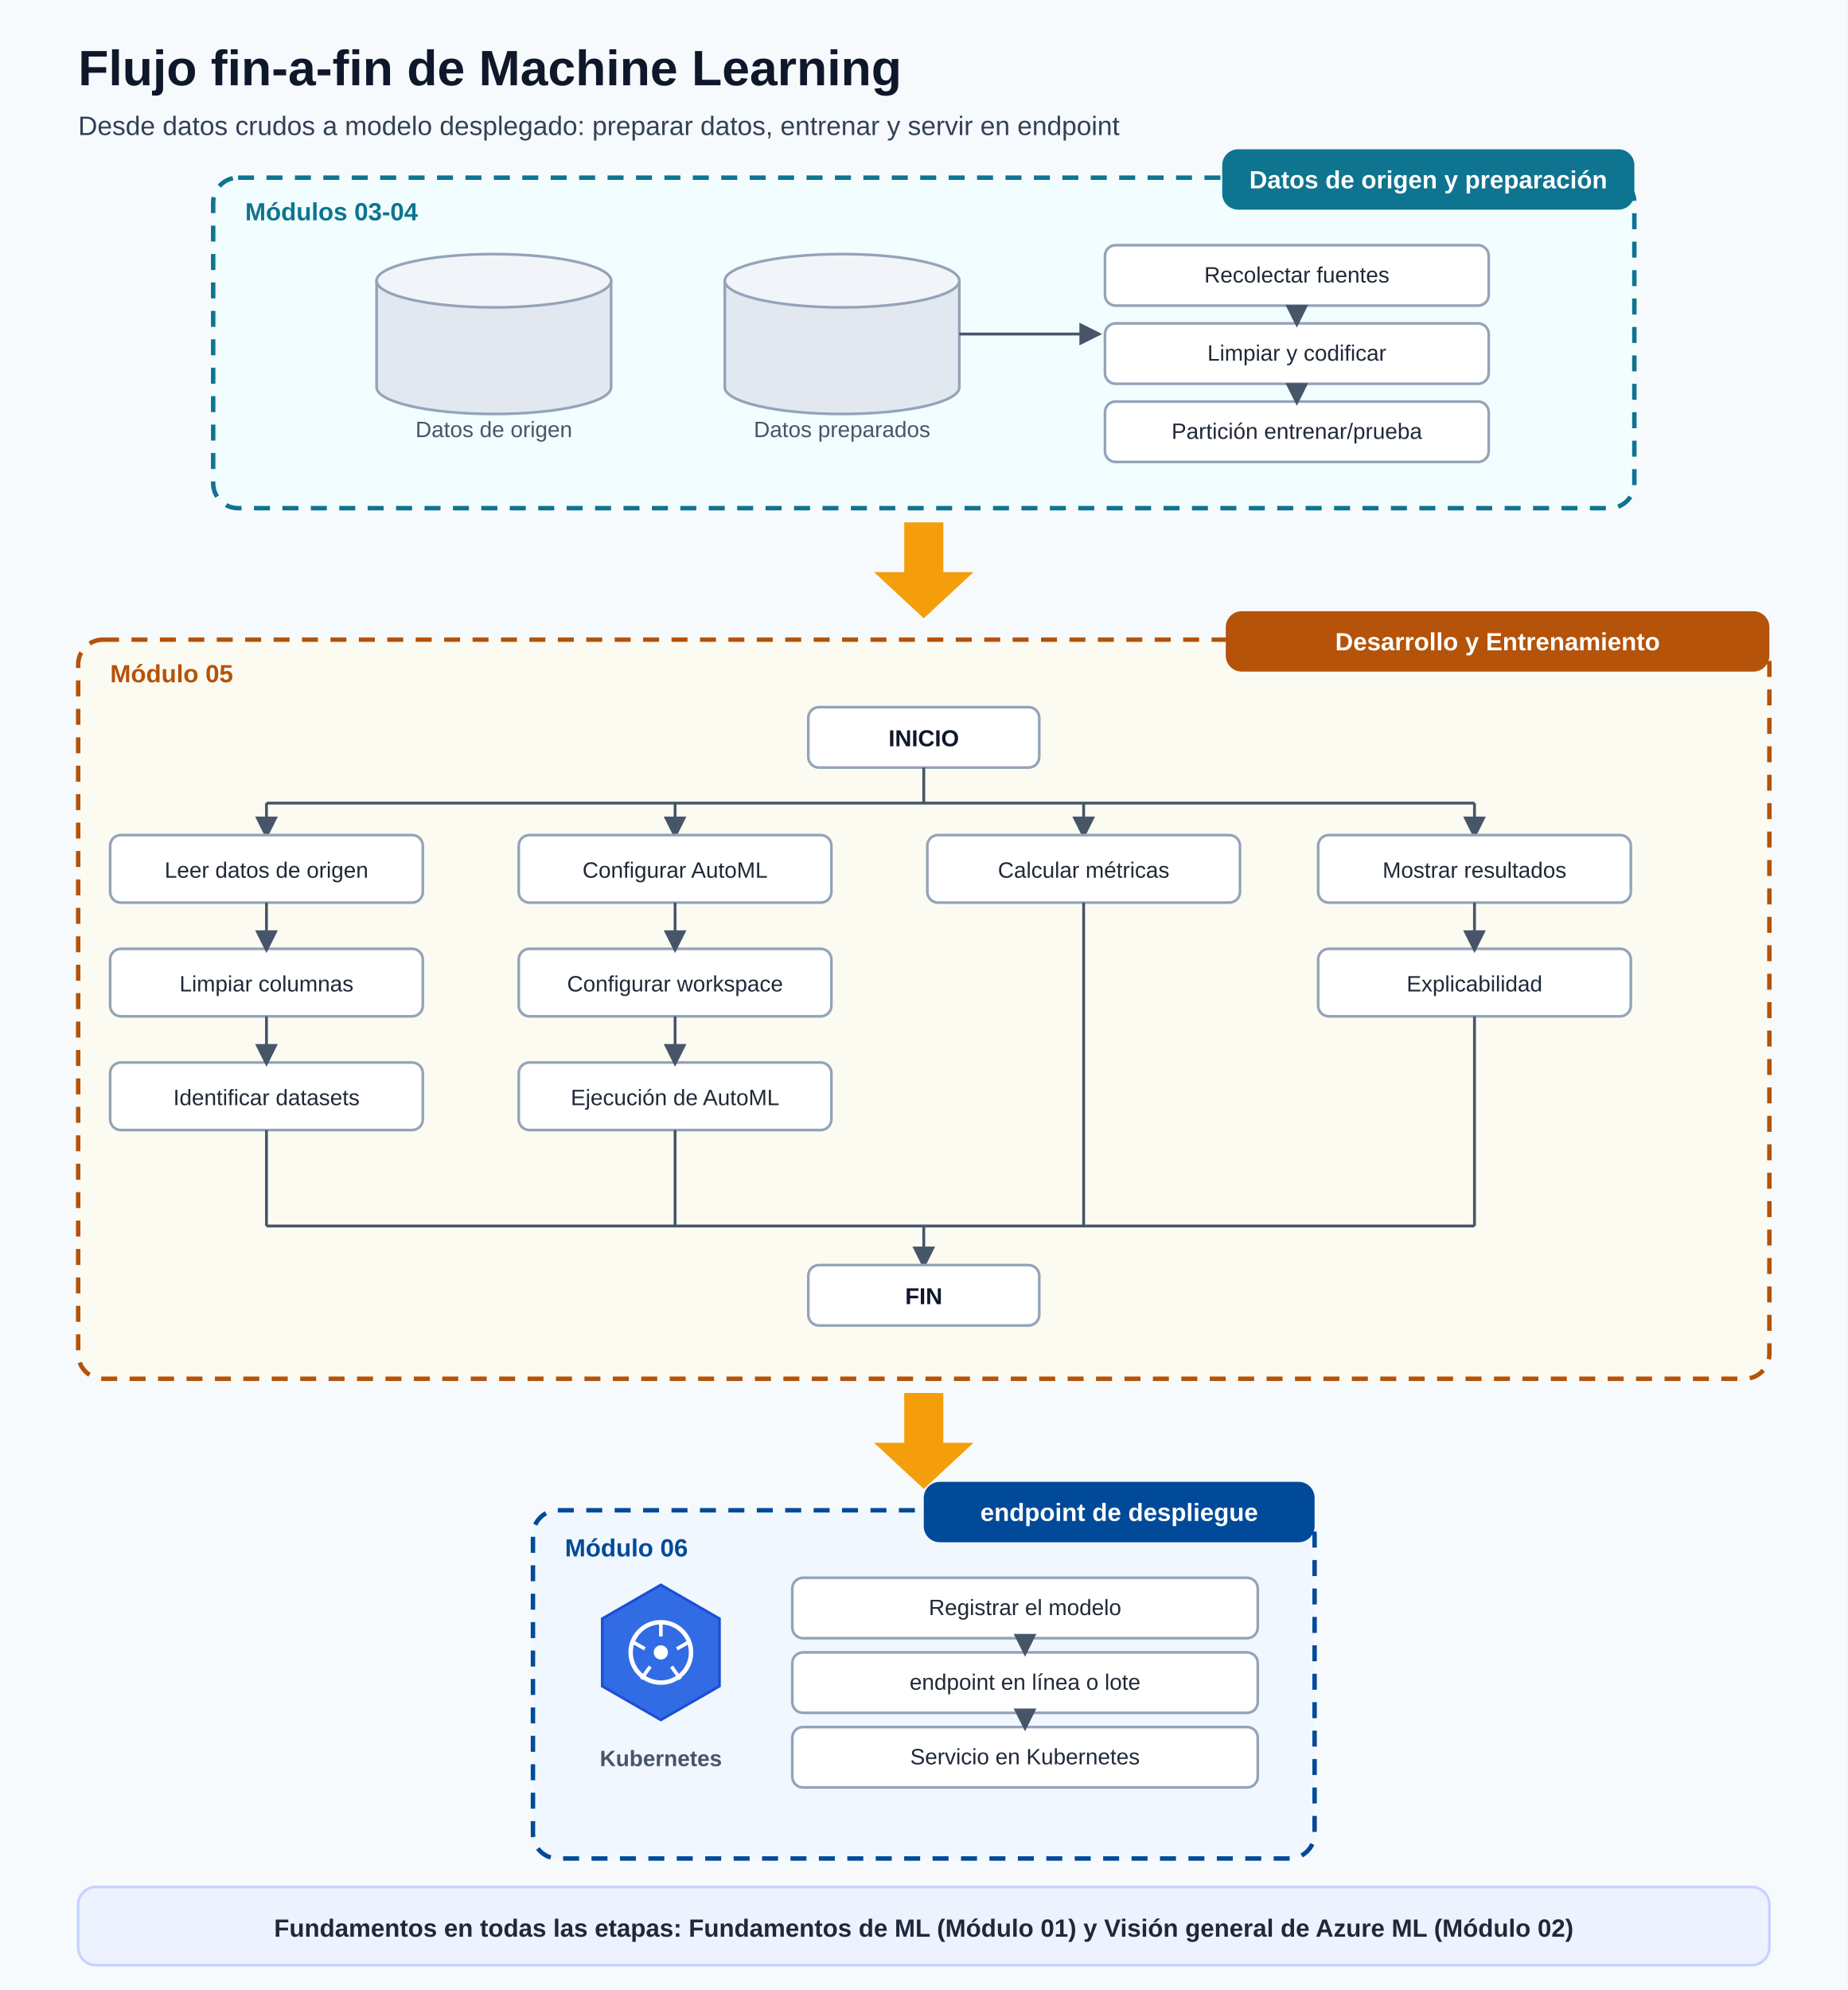
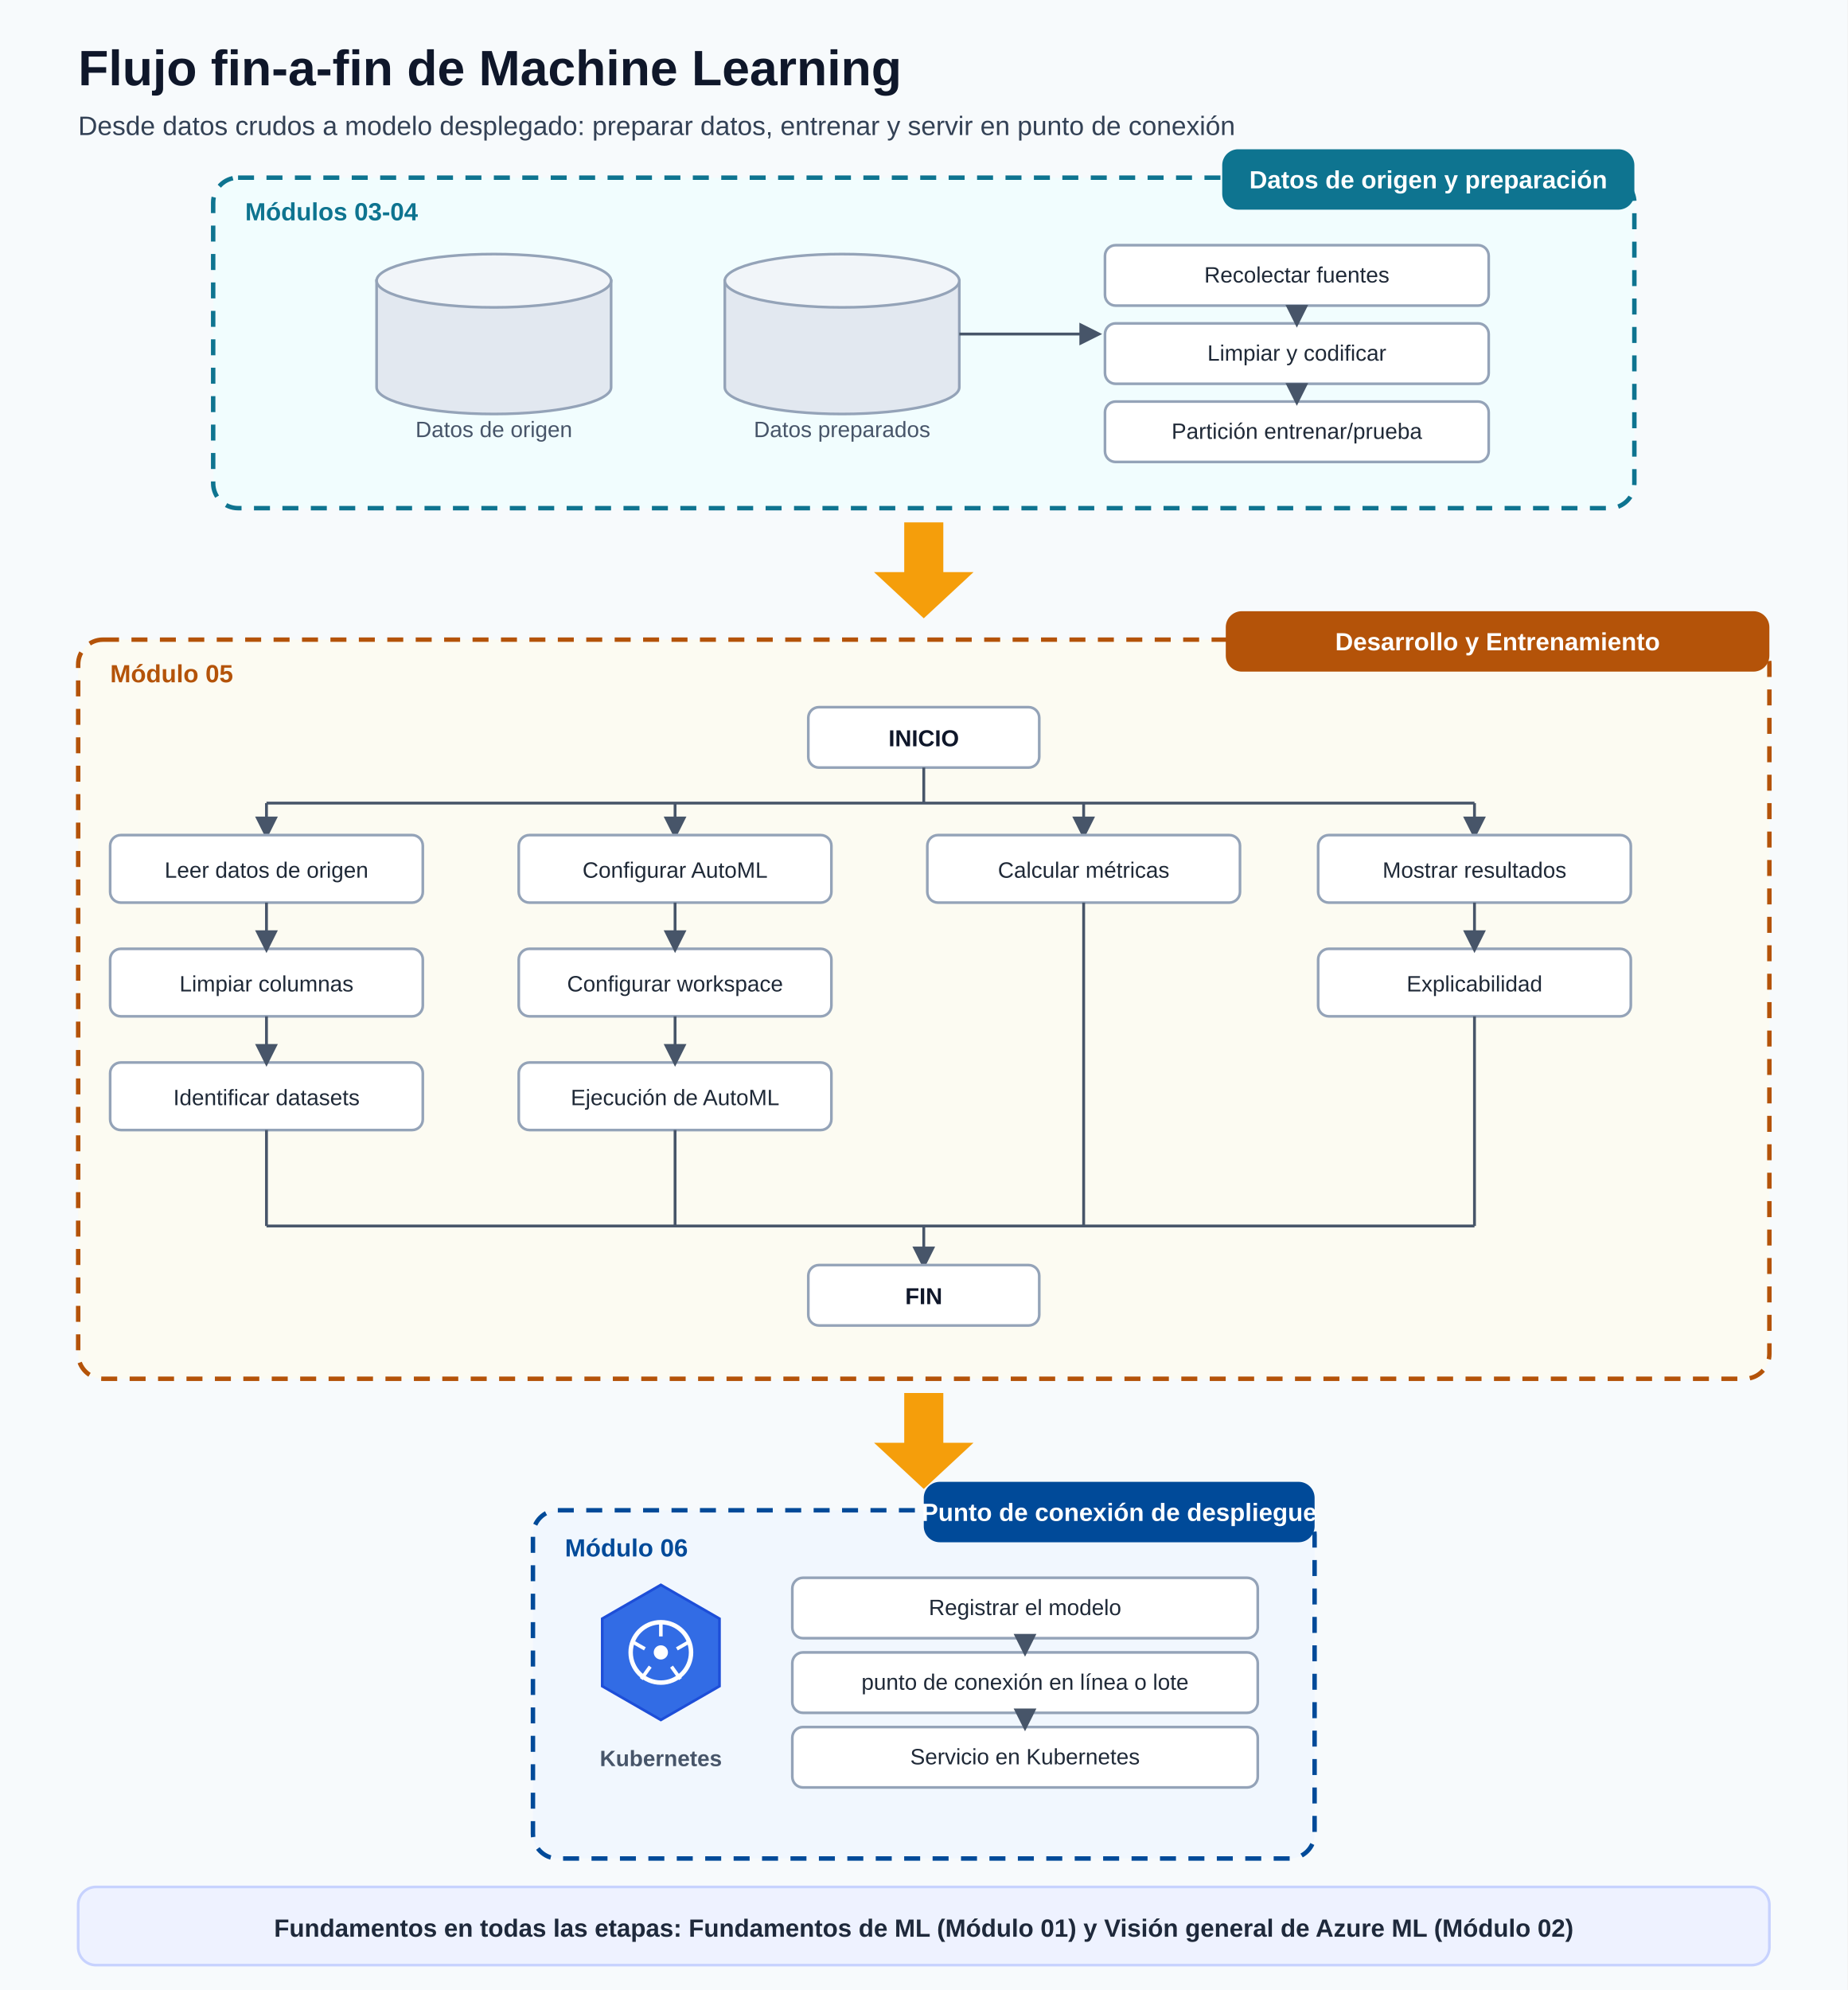
<svg xmlns="http://www.w3.org/2000/svg" width="1040" height="1120" viewBox="0 0 1040 1120" role="img" aria-labelledby="title desc">
  <defs>
    <style>
      .bg { fill: #f7fafc; }
      .title { fill: #0f172a; font-family: Segoe UI, Arial, sans-serif; font-size: 28px; font-weight: 700; }
      .subtitle { fill: #334155; font-family: Segoe UI, Arial, sans-serif; font-size: 15px; }
      .tab { font-family: Segoe UI, Arial, sans-serif; font-size: 14px; font-weight: 700; }
      .node { fill: #ffffff; stroke: #94a3b8; stroke-width: 1.5; }
      .nt { fill: #1f2937; font-family: Segoe UI, Arial, sans-serif; font-size: 12.5px; }
      .seblbl { fill: #0f172a; font-family: Segoe UI, Arial, sans-serif; font-size: 13px; font-weight: 700; }
      .cap { fill: #475569; font-family: Segoe UI, Arial, sans-serif; font-size: 12.5px; }
      .cyl { fill: #e2e8f0; stroke: #94a3b8; stroke-width: 1.5; }
      .cyltop { fill: #f1f5f9; stroke: #94a3b8; stroke-width: 1.5; }
      .con { stroke: #475569; stroke-width: 1.6; fill: none; }
      .fnd { fill: #1e293b; font-family: Segoe UI, Arial, sans-serif; font-size: 14px; font-weight: 600; }
    </style>
    <marker id="ah" markerWidth="8" markerHeight="8" refX="6.5" refY="4" orient="auto">
      <path d="M0,0 L8,4 L0,8 z" fill="#475569" />
    </marker>
  </defs>
  <rect class="bg" x="0" y="0" width="1040" height="1120" />
  <text class="title" x="44" y="48">Flujo fin-a-fin de Machine Learning</text>
-   <text class="subtitle" x="44" y="76">Desde datos crudos a modelo desplegado: preparar datos, entrenar y servir en endpoint</text>
+   <text class="subtitle" x="44" y="76">Desde datos crudos a modelo desplegado: preparar datos, entrenar y servir en punto de conexión</text>
  <rect x="120" y="100" width="800" height="186" rx="14" fill="#ecfeff" fill-opacity="0.55" stroke="#0e7490" stroke-width="2.5" stroke-dasharray="9 7" />
  <rect x="688" y="84" width="232" height="34" rx="9" fill="#0e7490" />
  <text class="tab" x="804" y="106" text-anchor="middle" fill="#ffffff">Datos de origen y preparación</text>
  <text class="tab" x="138" y="124" fill="#0e7490" font-size="12px">Módulos 03-04</text>
  <path class="cyl" d="M212,158 v60 a66,15 0 0 0 132,0 v-60 Z" />
  <ellipse class="cyltop" cx="278" cy="158" rx="66" ry="15" />
  <text class="cap" x="278" y="246" text-anchor="middle">Datos de origen</text>
  <path class="cyl" d="M408,158 v60 a66,15 0 0 0 132,0 v-60 Z" />
  <ellipse class="cyltop" cx="474" cy="158" rx="66" ry="15" />
  <text class="cap" x="474" y="246" text-anchor="middle">Datos preparados</text>
  <rect class="node" x="622" y="138" width="216" height="34" rx="6" />
  <text class="nt" x="730" y="159" text-anchor="middle">Recolectar fuentes</text>
  <rect class="node" x="622" y="182" width="216" height="34" rx="6" />
  <text class="nt" x="730" y="203" text-anchor="middle">Limpiar y codificar</text>
  <rect class="node" x="622" y="226" width="216" height="34" rx="6" />
  <text class="nt" x="730" y="247" text-anchor="middle">Partición entrenar/prueba</text>
  <path class="con" d="M730,172 L730,182" marker-end="url(#ah)" />
  <path class="con" d="M730,216 L730,226" marker-end="url(#ah)" />
  <path class="con" d="M540,188 L618,188" marker-end="url(#ah)" />
  <rect x="509" y="294" width="22" height="30" fill="#f59e0b" />
  <polygon points="492,322 548,322 520,348" fill="#f59e0b" />
  <rect x="44" y="360" width="952" height="416" rx="14" fill="#fffbeb" fill-opacity="0.6" stroke="#b45309" stroke-width="2.5" stroke-dasharray="9 7" />
  <rect x="690" y="344" width="306" height="34" rx="9" fill="#b45309" />
  <text class="tab" x="843" y="366" text-anchor="middle" fill="#ffffff">Desarrollo y Entrenamiento</text>
  <text class="tab" x="62" y="384" fill="#b45309" font-size="12px">Módulo 05</text>
  <rect class="node" x="455" y="398" width="130" height="34" rx="6" fill="#fef3c7" stroke="#b45309" />
  <text class="seblbl" x="520" y="420" text-anchor="middle">INICIO</text>
  <path class="con" d="M520,432 L520,452" />
  <path class="con" d="M150,452 L830,452" />
  <path class="con" d="M150,452 L150,470" marker-end="url(#ah)" />
  <path class="con" d="M380,452 L380,470" marker-end="url(#ah)" />
  <path class="con" d="M610,452 L610,470" marker-end="url(#ah)" />
  <path class="con" d="M830,452 L830,470" marker-end="url(#ah)" />
  <rect class="node" x="62" y="470" width="176" height="38" rx="6" />
  <text class="nt" x="150" y="494" text-anchor="middle">Leer datos de origen</text>
  <rect class="node" x="62" y="534" width="176" height="38" rx="6" />
  <text class="nt" x="150" y="558" text-anchor="middle">Limpiar columnas</text>
  <rect class="node" x="62" y="598" width="176" height="38" rx="6" />
  <text class="nt" x="150" y="622" text-anchor="middle">Identificar datasets</text>
  <path class="con" d="M150,508 L150,534" marker-end="url(#ah)" />
  <path class="con" d="M150,572 L150,598" marker-end="url(#ah)" />
  <rect class="node" x="292" y="470" width="176" height="38" rx="6" />
  <text class="nt" x="380" y="494" text-anchor="middle">Configurar AutoML</text>
  <rect class="node" x="292" y="534" width="176" height="38" rx="6" />
  <text class="nt" x="380" y="558" text-anchor="middle">Configurar workspace</text>
  <rect class="node" x="292" y="598" width="176" height="38" rx="6" />
  <text class="nt" x="380" y="622" text-anchor="middle">Ejecución de AutoML</text>
  <path class="con" d="M380,508 L380,534" marker-end="url(#ah)" />
  <path class="con" d="M380,572 L380,598" marker-end="url(#ah)" />
  <rect class="node" x="522" y="470" width="176" height="38" rx="6" />
  <text class="nt" x="610" y="494" text-anchor="middle">Calcular métricas</text>
  <rect class="node" x="742" y="470" width="176" height="38" rx="6" />
  <text class="nt" x="830" y="494" text-anchor="middle">Mostrar resultados</text>
  <rect class="node" x="742" y="534" width="176" height="38" rx="6" />
  <text class="nt" x="830" y="558" text-anchor="middle">Explicabilidad</text>
  <path class="con" d="M830,508 L830,534" marker-end="url(#ah)" />
  <path class="con" d="M150,636 L150,690" />
  <path class="con" d="M380,636 L380,690" />
  <path class="con" d="M610,508 L610,690" />
  <path class="con" d="M830,572 L830,690" />
  <path class="con" d="M150,690 L830,690" />
  <path class="con" d="M520,690 L520,712" marker-end="url(#ah)" />
  <rect class="node" x="455" y="712" width="130" height="34" rx="6" fill="#fef3c7" stroke="#b45309" />
  <text class="seblbl" x="520" y="734" text-anchor="middle">FIN</text>
  <rect x="509" y="784" width="22" height="30" fill="#f59e0b" />
  <polygon points="492,812 548,812 520,838" fill="#f59e0b" />
  <rect x="300" y="850" width="440" height="196" rx="14" fill="#eff6ff" fill-opacity="0.7" stroke="#004a99" stroke-width="2.5" stroke-dasharray="9 7" />
  <rect x="520" y="834" width="220" height="34" rx="9" fill="#004a99" />
-   <text class="tab" x="630" y="856" text-anchor="middle" fill="#ffffff">endpoint de despliegue</text>
+   <text class="tab" x="630" y="856" text-anchor="middle" fill="#ffffff">Punto de conexión de despliegue</text>
  <text class="tab" x="318" y="876" fill="#004a99" font-size="12px">Módulo 06</text>
  <polygon points="372,892 405,911 405,949 372,968 339,949 339,911" fill="#326ce5" stroke="#1d4ed8" stroke-width="1.5" />
  <circle cx="372" cy="930" r="17" fill="none" stroke="#ffffff" stroke-width="2.5" />
  <circle cx="372" cy="930" r="4" fill="#ffffff" />
  <g stroke="#ffffff" stroke-width="2">
    <line x1="372" y1="913" x2="372" y2="921" />
    <line x1="388" y1="924" x2="381" y2="928" />
    <line x1="383" y1="945" x2="378" y2="938" />
    <line x1="361" y1="945" x2="366" y2="938" />
    <line x1="356" y1="924" x2="363" y2="928" />
  </g>
  <text class="cap" x="372" y="994" text-anchor="middle" font-weight="700">Kubernetes</text>
  <rect class="node" x="446" y="888" width="262" height="34" rx="6" />
  <text class="nt" x="577" y="909" text-anchor="middle">Registrar el modelo</text>
  <rect class="node" x="446" y="930" width="262" height="34" rx="6" />
-   <text class="nt" x="577" y="951" text-anchor="middle">endpoint en línea o lote</text>
+   <text class="nt" x="577" y="951" text-anchor="middle">punto de conexión en línea o lote</text>
  <rect class="node" x="446" y="972" width="262" height="34" rx="6" />
  <text class="nt" x="577" y="993" text-anchor="middle">Servicio en Kubernetes</text>
  <path class="con" d="M577,922 L577,930" marker-end="url(#ah)" />
  <path class="con" d="M577,964 L577,972" marker-end="url(#ah)" />
  <rect x="44" y="1062" width="952" height="44" rx="10" fill="#eef2ff" stroke="#c7d2fe" stroke-width="1.5" />
  <text class="fnd" x="520" y="1090" text-anchor="middle">Fundamentos en todas las etapas: Fundamentos de ML (Módulo 01) y Visión general de Azure ML (Módulo 02)</text>
</svg>
